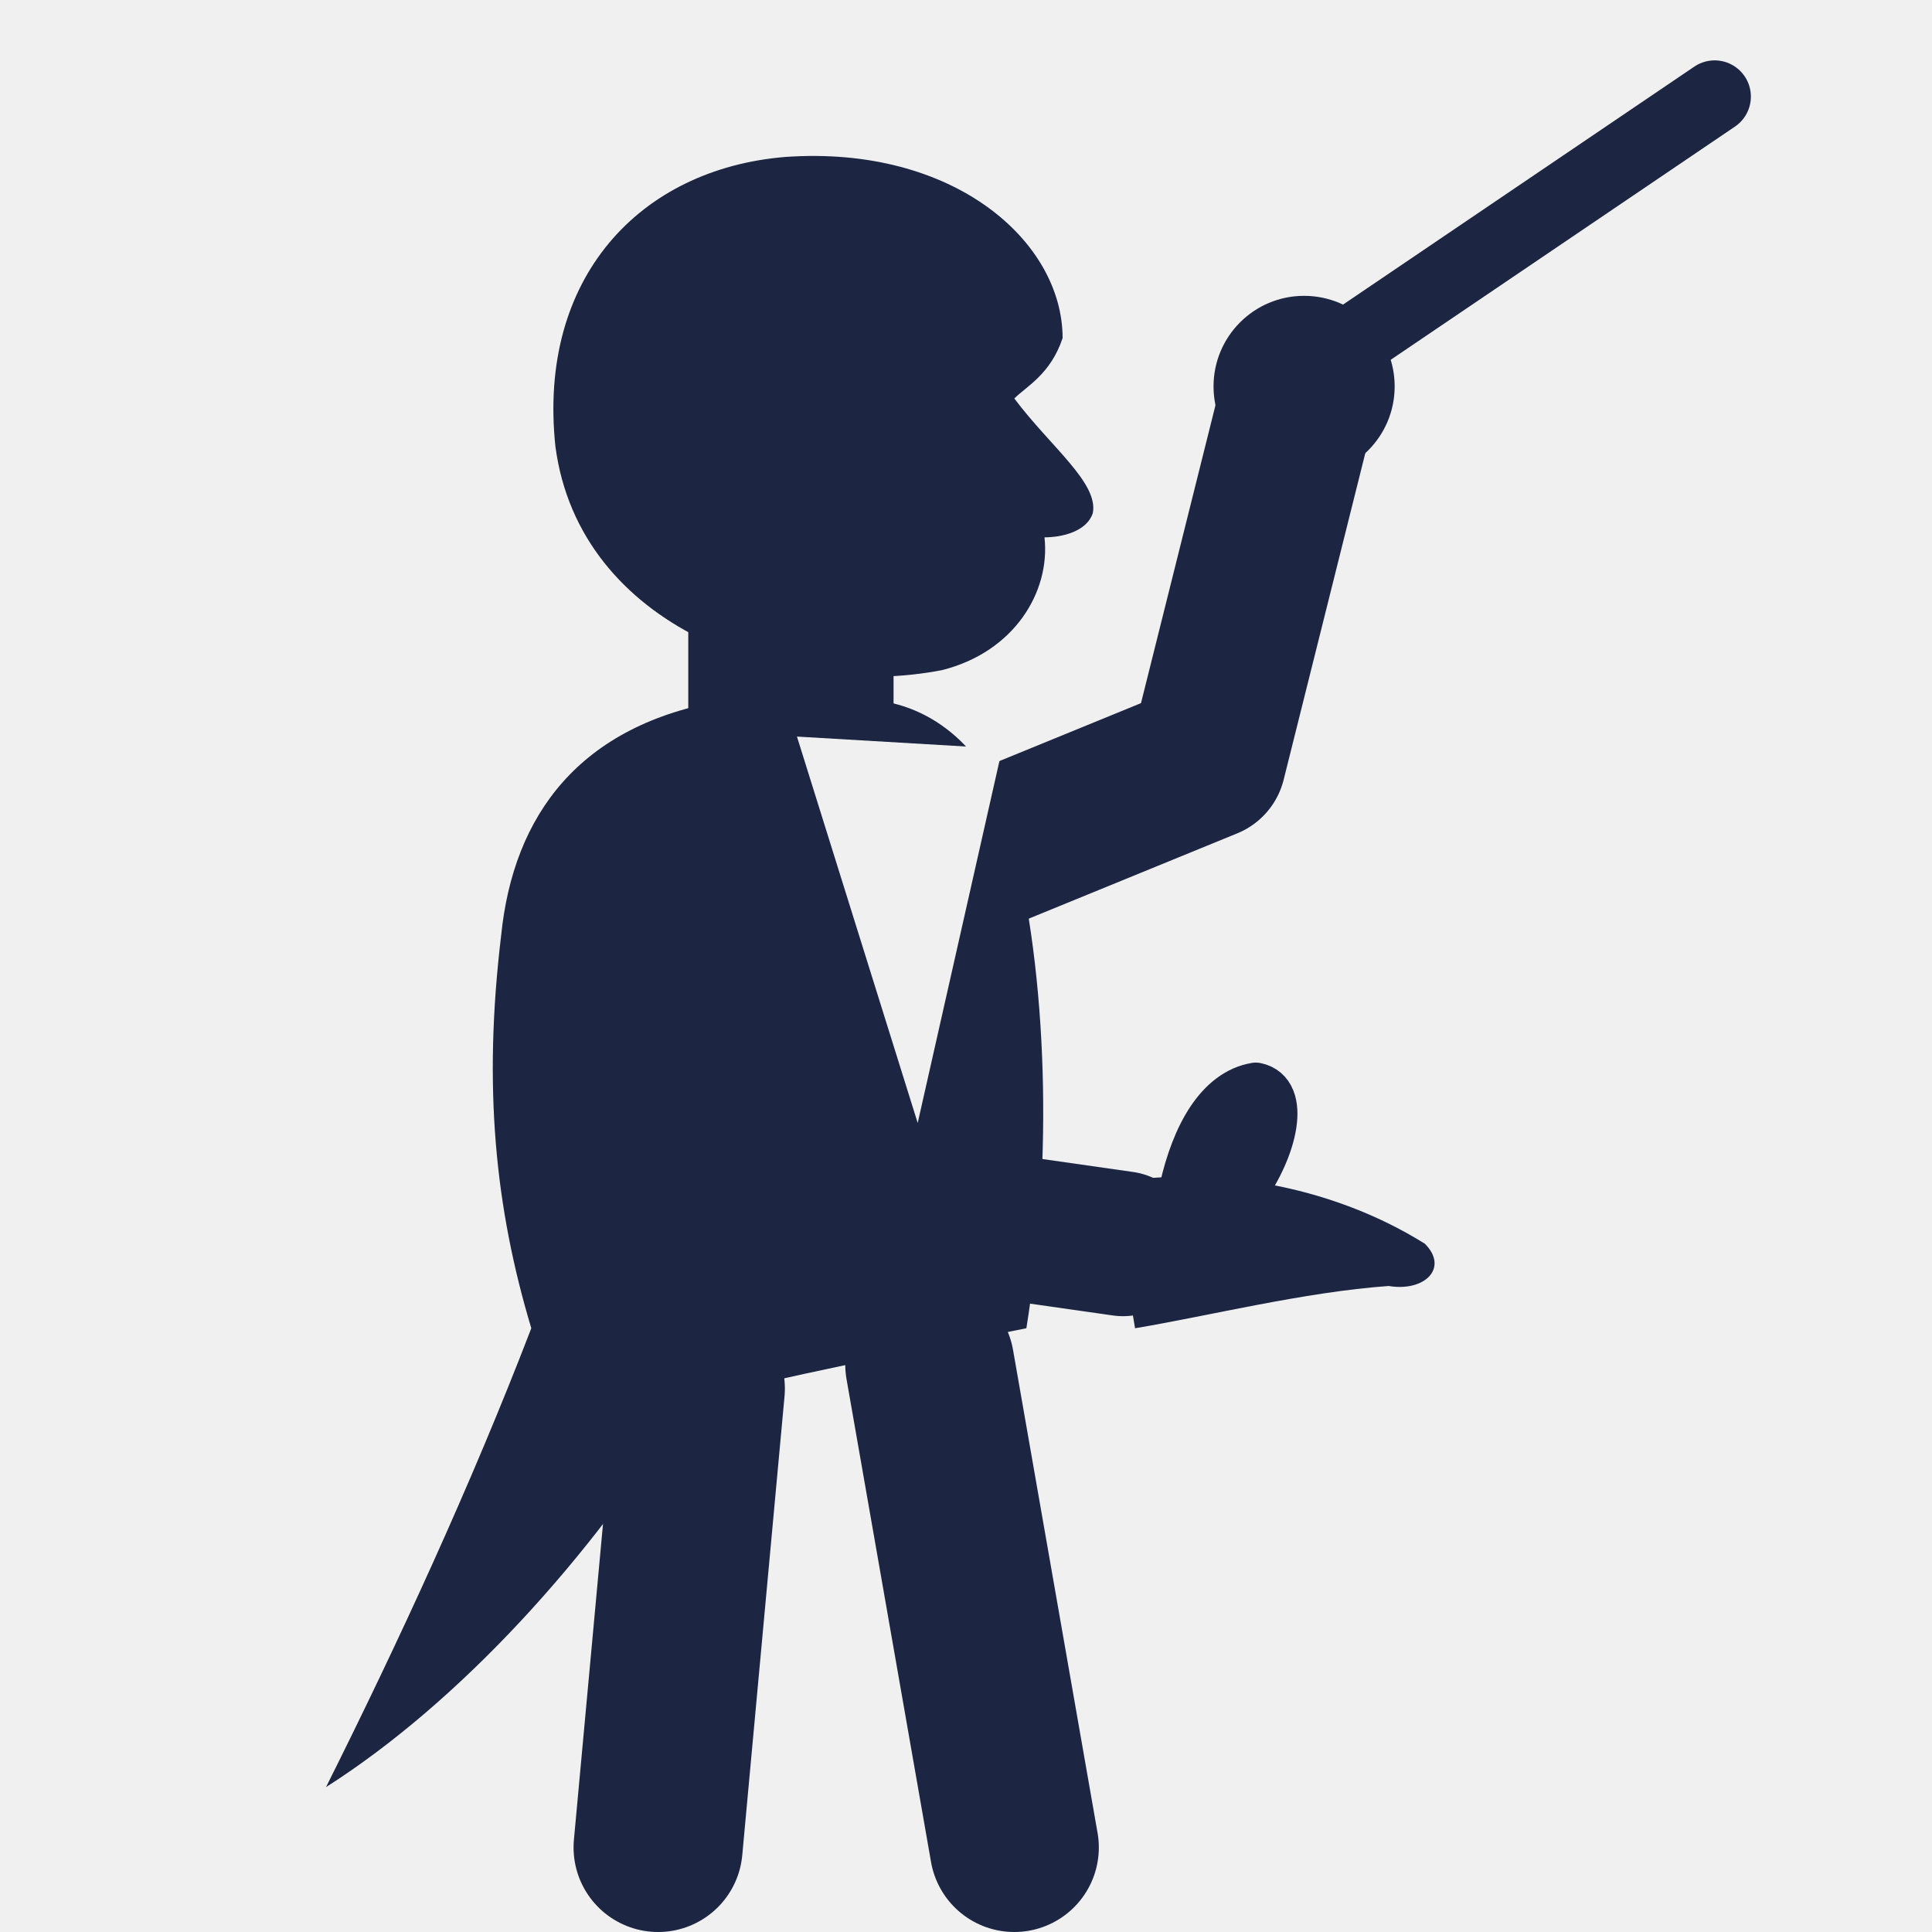
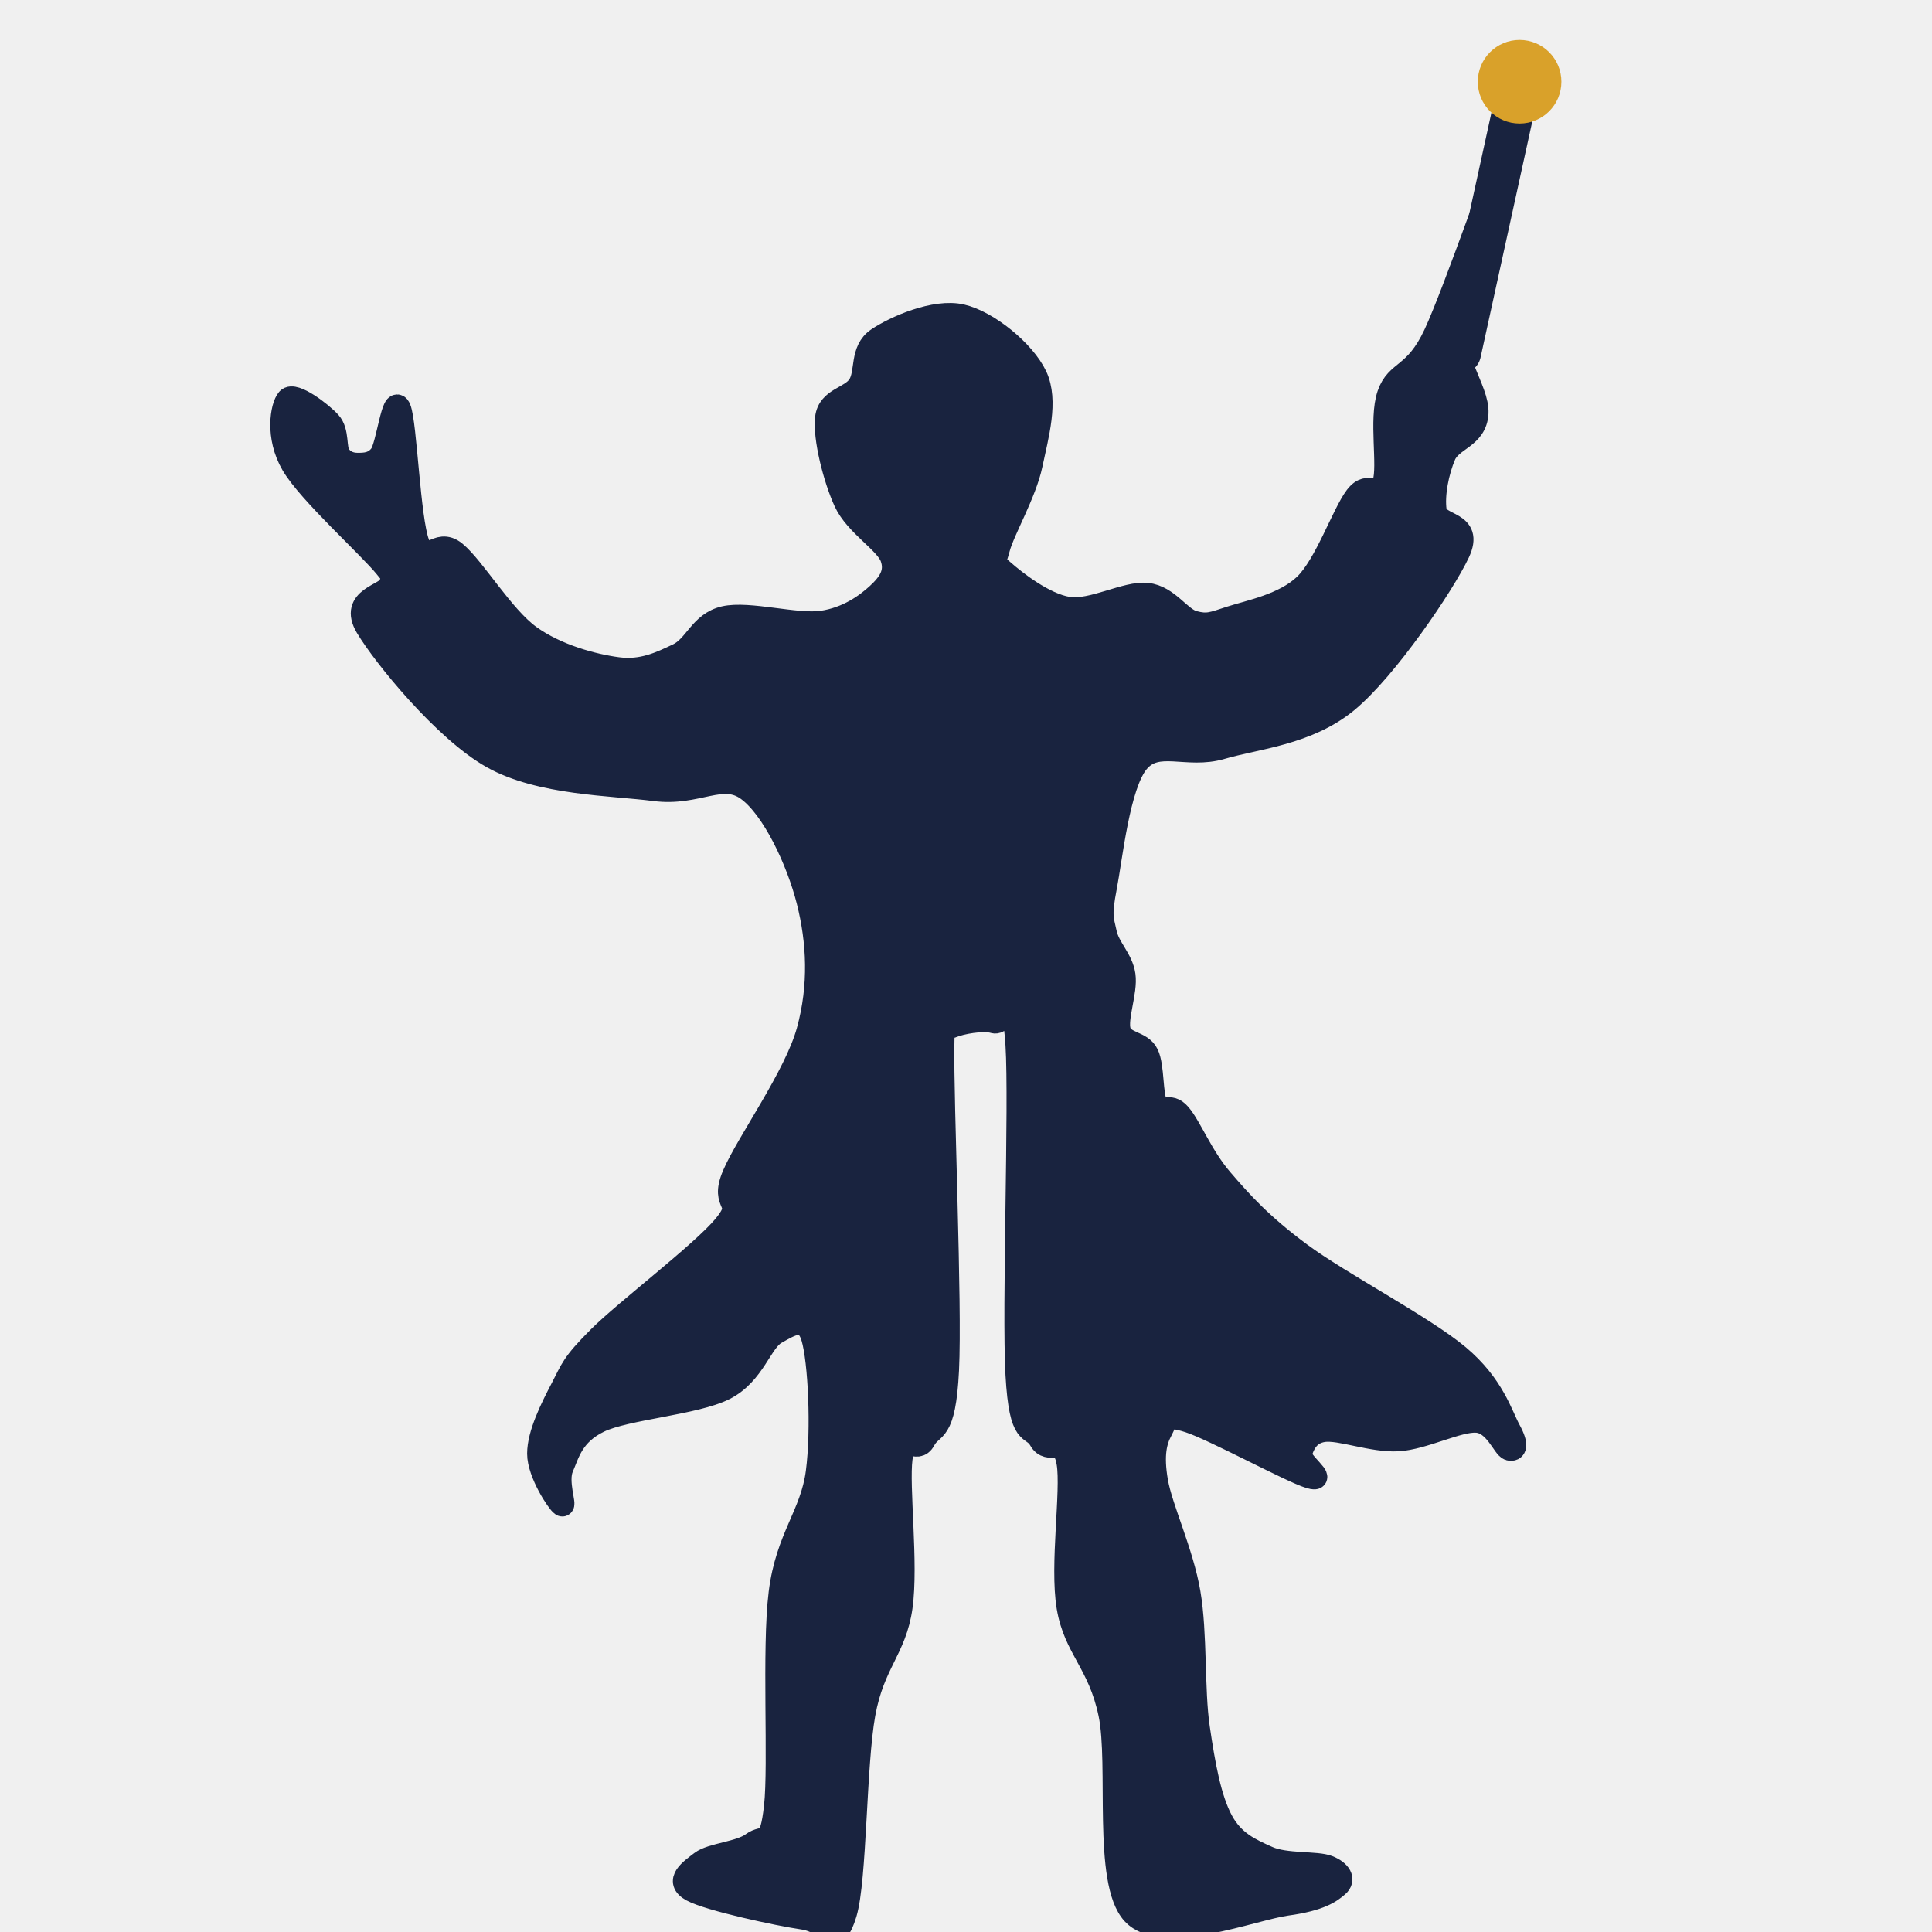
- <svg xmlns="http://www.w3.org/2000/svg" viewBox="0 0 32 32" width="32" height="32">
-   <style>@media (prefers-color-scheme: dark) { g { fill: #e6ecf5; stroke: #e6ecf5 } }</style>
-   <mask id="shirt">
-     <rect width="32" height="32" fill="#fff" />
-     <path d="M13.2 12.2L16.6 12.4L15.2 18.6Z" fill="#000" />
-   </mask>
-   <g mask="url(#shirt)" fill="#1c2541" stroke="#1c2541" stroke-linecap="round" stroke-linejoin="round">
-     <path d="M13 2.6C15.8 2.4 17.6 4 17.6 5.6C17.4 6.2 17 6.4 16.8 6.6C17.4 7.4 18.2 8 18.1 8.5C18 8.8 17.6 8.9 17.3 8.9C17.4 9.8 16.8 10.8 15.6 11.1C13 11.6 9.6 10.4 9.2 7.4C8.9 4.6 10.6 2.8 13 2.6Z" stroke="none" />
-     <path d="M11.4 10h3.4v2.4h-3.4z" stroke="none" />
-     <path d="M12 11.6C9.6 12 8.5 13.5 8.3 15.5C8 18 8.2 20 8.8 22C7.8 24.6 6.6 27.2 5.4 29.6C7.6 28.2 9.8 25.8 11.4 23.2C13 22.8 15 22.4 17 22C17.4 19.5 17.4 16.5 16.8 14C16.5 12.5 15.5 11.7 14.5 11.6Z" stroke="none" />
-     <path d="M11.6 23L10.9 30.6M15.4 22.6L16.8 30.6" stroke-width="2.8" fill="none" />
-     <path d="M15.6 14.4L20 12.6L21.4 7" stroke-width="2.6" fill="none" />
-     <circle cx="21.6" cy="6.4" r="1.5" stroke="none" />
-     <path d="M22.2 5.8L28.4 1.6" stroke-width="1.2" fill="none" />
-     <path d="M12.4 15L13 19.8L18.6 20.6" stroke-width="2.4" fill="none" />
-     <path d="M18.4 19.6C20 19.3 22 19.6 23.6 20.6C24 21 23.6 21.4 23 21.3C21.6 21.4 20 21.8 18.8 22Z" stroke="none" />
-     <path d="M19.6 19.7C19.8 18.8 20.2 18.1 20.8 18C21.3 18.1 21.1 19 20.6 19.7Z" stroke-width="0.8" />
-   </g>
+ <svg xmlns="http://www.w3.org/2000/svg" viewBox="16 32 416 416" width="32" height="32">
+   <style>@media (prefers-color-scheme: dark) { .navy { fill: #e6ecf5; stroke: #e6ecf5 } }</style>
+   <path class="navy" fill="#19233f" stroke="#19233f" stroke-width="5" stroke-linejoin="round" d="M341 62C341.7 61.2 330.2 89.2 329 99C327.8 108.8 334.3 115.8 334 121C333.7 126.2 328.5 126.5 327 130C325.5 133.5 324.5 138.5 325 142C325.5 145.5 333.2 144.2 330 151C326.8 157.8 314.5 176 306 183C297.5 190 286.5 190.8 279 193C271.5 195.2 265.2 191 261 196C256.8 201 255.2 216.8 254 223C252.8 229.2 253.3 229.8 254 233C254.7 236.2 257.5 238.5 258 242C258.5 245.5 256.2 251.2 257 254C257.8 256.8 261.7 256.3 263 259C264.3 261.7 263.8 267.8 265 270C266.2 272.2 267.7 269.3 270 272C272.3 274.7 274.7 281 279 286C283.3 291 287.5 295.7 296 302C304.5 308.3 322.5 317.7 330 324C337.5 330.3 339.2 336.7 341 340C342.8 343.3 342.2 344.3 341 344C339.8 343.7 338 338.3 334 338C330 337.7 322.5 341.7 317 342C311.5 342.3 304.5 339.5 301 340C297.5 340.5 296.5 343.3 296 345C295.5 346.7 302 351.2 298 350C294 348.8 277.3 339.7 272 338C266.7 336.3 267.2 337.8 266 340C264.8 342.2 264 345.2 265 351C266 356.8 270.5 366.2 272 375C273.5 383.8 272.8 395.8 274 404C275.2 412.2 276.5 419.3 279 424C281.5 428.7 285.2 430.3 289 432C292.8 433.7 299.5 433 302 434C304.5 435 305.5 436.7 304 438C302.5 439.3 300.3 441 293 442C285.7 443 266.3 450.8 260 444C253.7 437.2 257.3 412 255 401C252.7 390 247.5 387 246 378C244.5 369 247 353 246 347C245 341 241.8 345.2 240 342C238.2 338.8 235.8 342.2 235 328C234.2 313.8 235.8 269.7 235 257C234.2 244.3 232.3 252.7 230 252C227.7 251.3 222.8 252.2 221 253C219.2 253.8 219.2 244.7 219 257C218.8 269.3 220.7 312.8 220 327C219.3 341.2 216.7 338.8 215 342C213.3 345.2 210.8 340 210 346C209.2 352 211.3 368.8 210 378C208.7 387.2 204 390 202 401C200 412 200.2 436.7 198 444C195.8 451.3 194.5 445.8 189 445C183.5 444.2 168.7 441 165 439C161.3 437 164.8 434.7 167 433C169.2 431.3 175.3 431 178 429C180.7 427 182 430 183 421C184 412 182.5 387 184 375C185.5 363 190.8 358.2 192 349C193.2 339.8 192.5 325 191 320C189.5 315 186.2 317.2 183 319C179.8 320.8 178.3 327.8 172 331C165.7 334.2 150.8 335.2 145 338C139.2 340.8 138.3 345 137 348C135.7 351 137.8 356.5 137 356C136.2 355.5 132 349.2 132 345C132 340.8 134.8 335.2 137 331C139.2 326.8 139.2 325.8 145 320C150.8 314.2 167.2 301.8 172 296C176.8 290.2 171 292 174 285C177 278 187.3 263.8 190 254C192.7 244.2 192.2 234.7 190 226C187.8 217.3 182.5 206 177 202C171.5 198 166.2 203.2 157 202C147.8 200.8 132.3 200.8 122 195C111.7 189.2 98.7 173.2 95 167C91.3 160.8 99.3 160.2 100 158C100.7 155.8 102.5 158.3 99 154C95.5 149.7 82.5 138 79 132C75.5 126 76.7 119.5 78 118C79.3 116.5 85.2 121 87 123C88.8 125 88 128.5 89 130C90 131.5 91.5 132 93 132C94.5 132 96.5 132 98 130C99.5 128 100.7 116.8 102 120C103.3 123.2 104 143.8 106 149C108 154.2 110 147.7 114 151C118 154.3 124.2 164.8 130 169C135.8 173.2 143.7 175.3 149 176C154.3 176.7 158.2 174.8 162 173C165.8 171.2 166.8 166.2 172 165C177.2 163.8 187.5 166.8 193 166C198.5 165.2 202.5 162.3 205 160C207.5 157.7 209.2 155.3 208 152C206.8 148.7 200.3 145 198 140C195.7 135 193.5 126.2 194 122C194.5 117.8 199.2 117.8 201 115C202.8 112.2 201.3 107.5 205 105C208.7 102.5 217.3 98.7 223 100C228.7 101.3 236.5 107.7 239 113C241.5 118.3 239.3 125.8 238 132C236.7 138.2 232 146.2 231 150C230 153.8 229.5 152.8 232 155C234.5 157.2 240.8 162.2 246 163C251.2 163.8 258.5 159.5 263 160C267.5 160.5 270 165.2 273 166C276 166.8 277 166.3 281 165C285 163.7 292.5 162.3 297 158C301.5 153.7 305.2 142.7 308 139C310.8 135.3 312.8 139.7 314 136C315.2 132.3 313.2 122.3 315 117C316.8 111.7 320.7 113.2 325 104C329.3 94.8 340.3 62.8 341 62Z" />
+   <path class="navy" stroke="#19233f" stroke-width="9" stroke-linecap="round" d="M330.4 108L343.2 49.6" />
+   <circle fill="#d9a12a" cx="343.2" cy="49.6" r="9" />
</svg>
